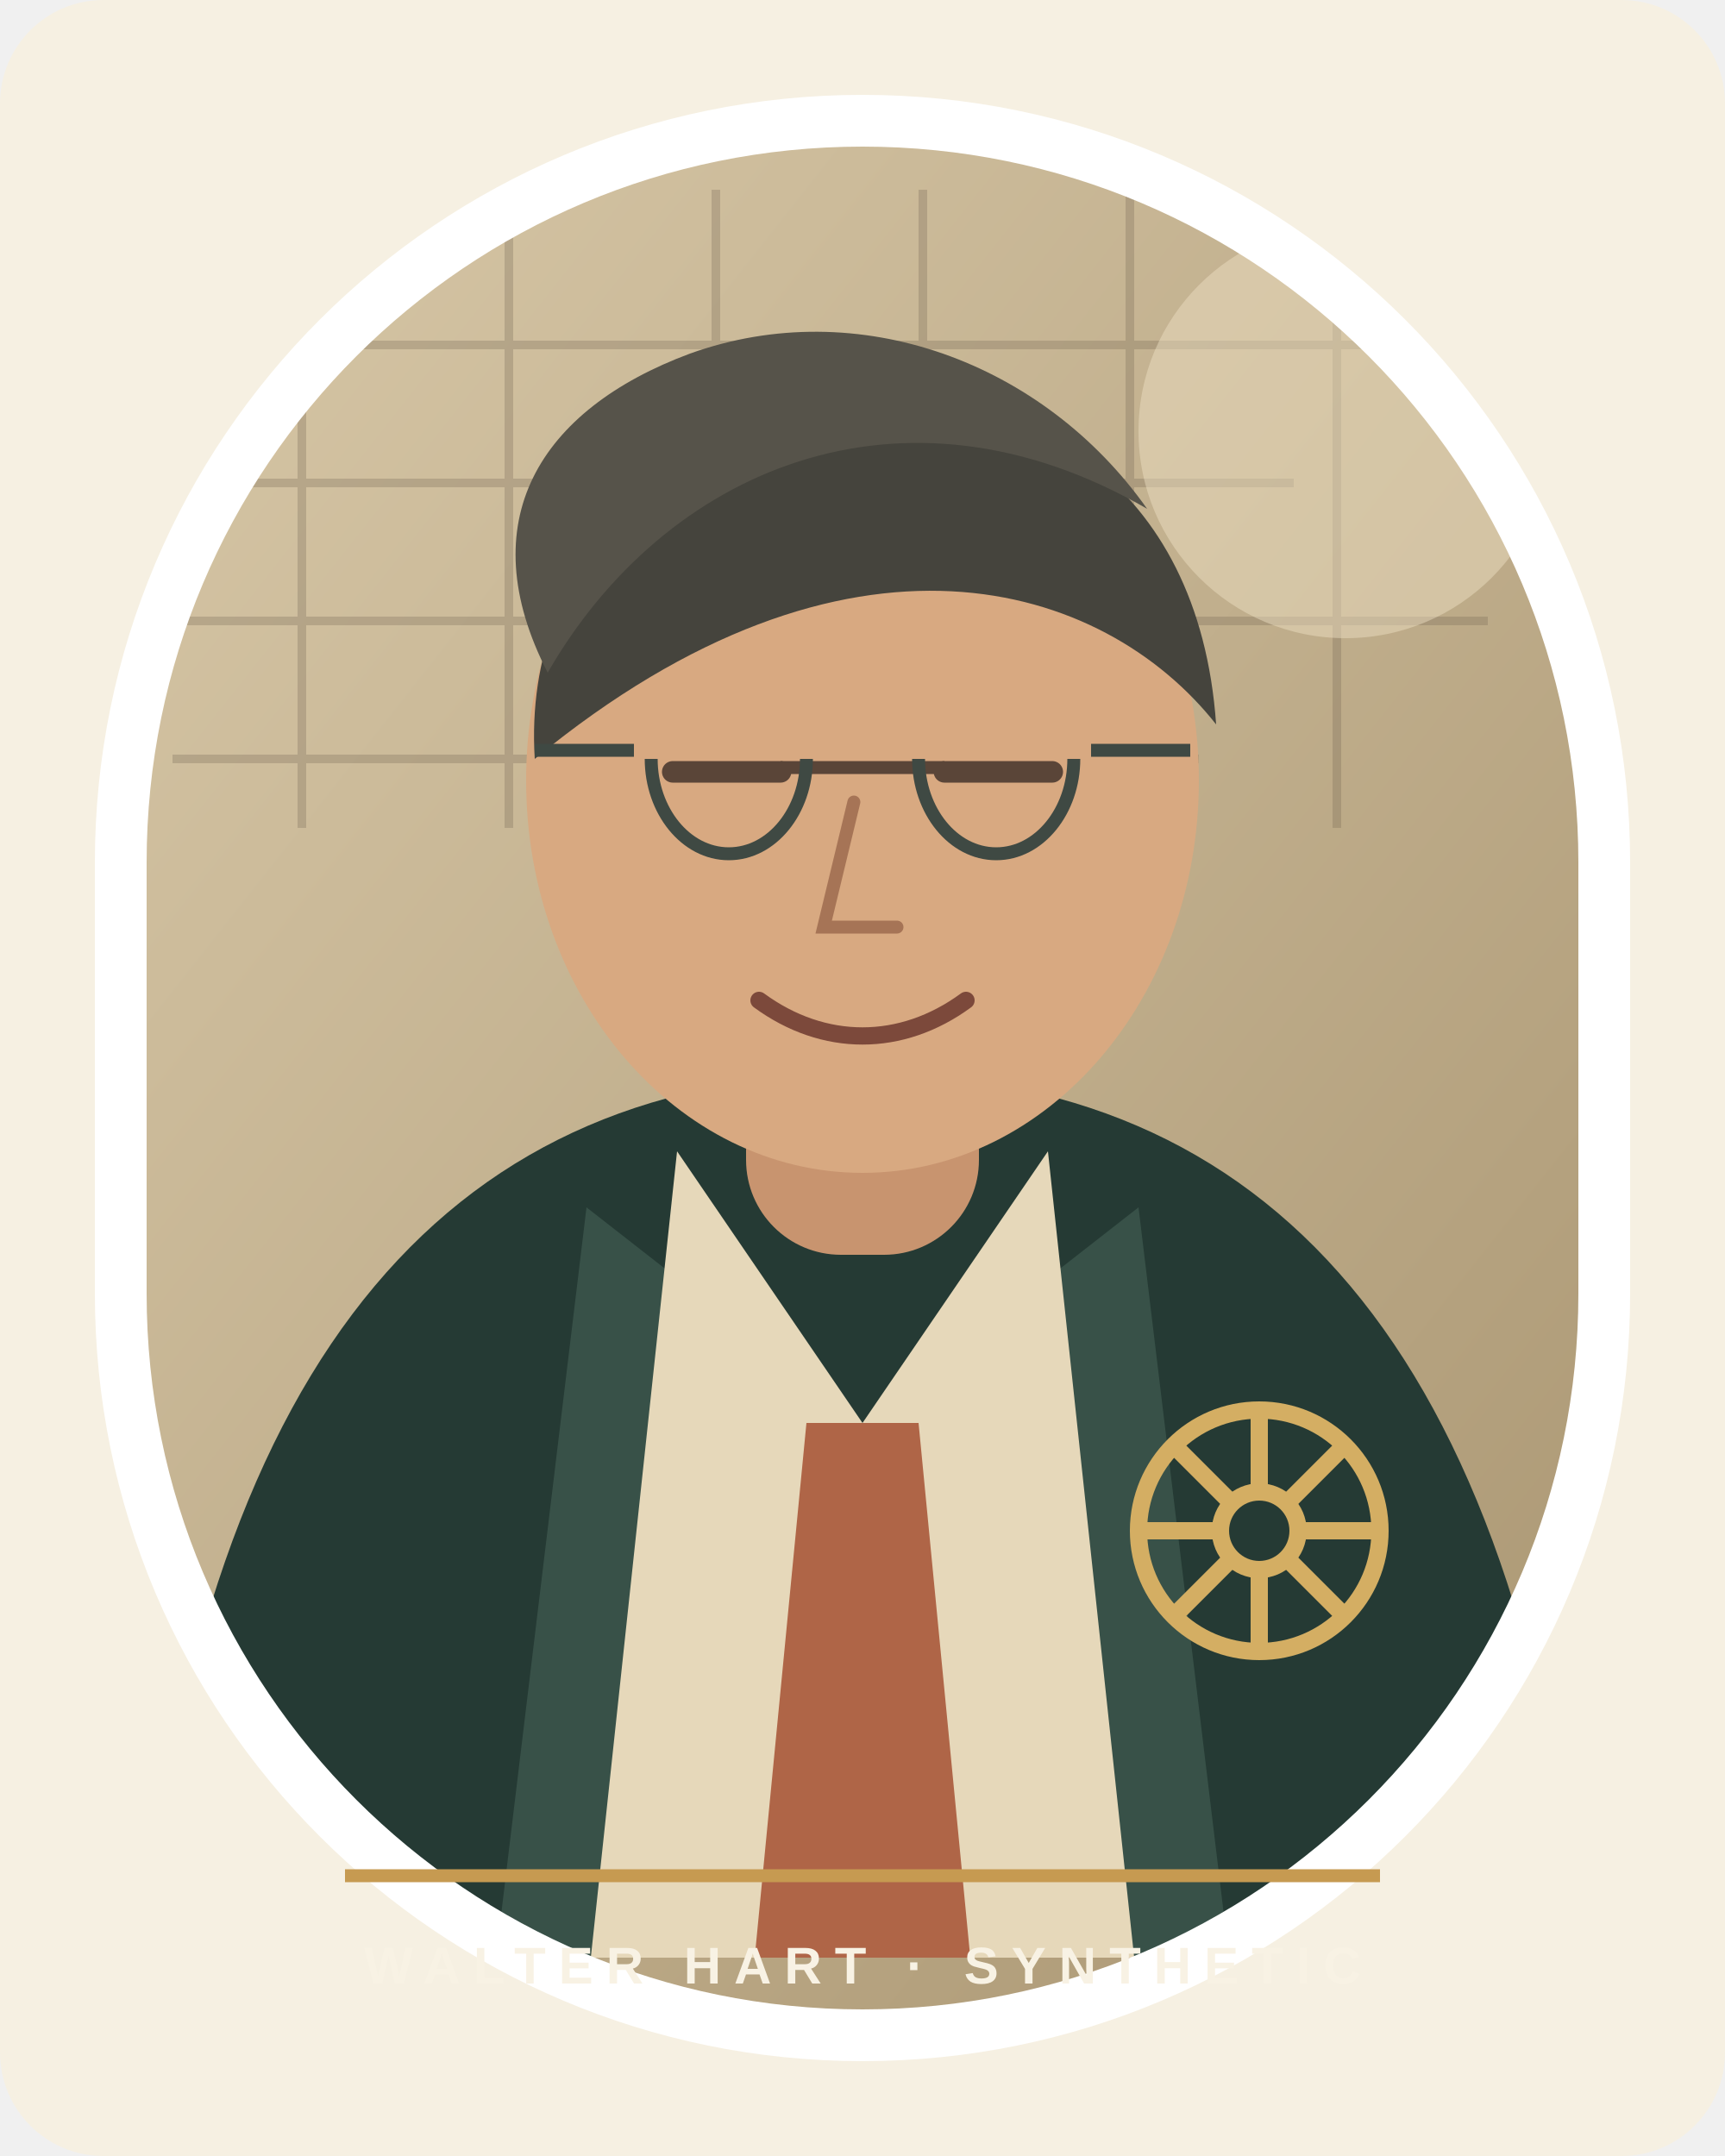
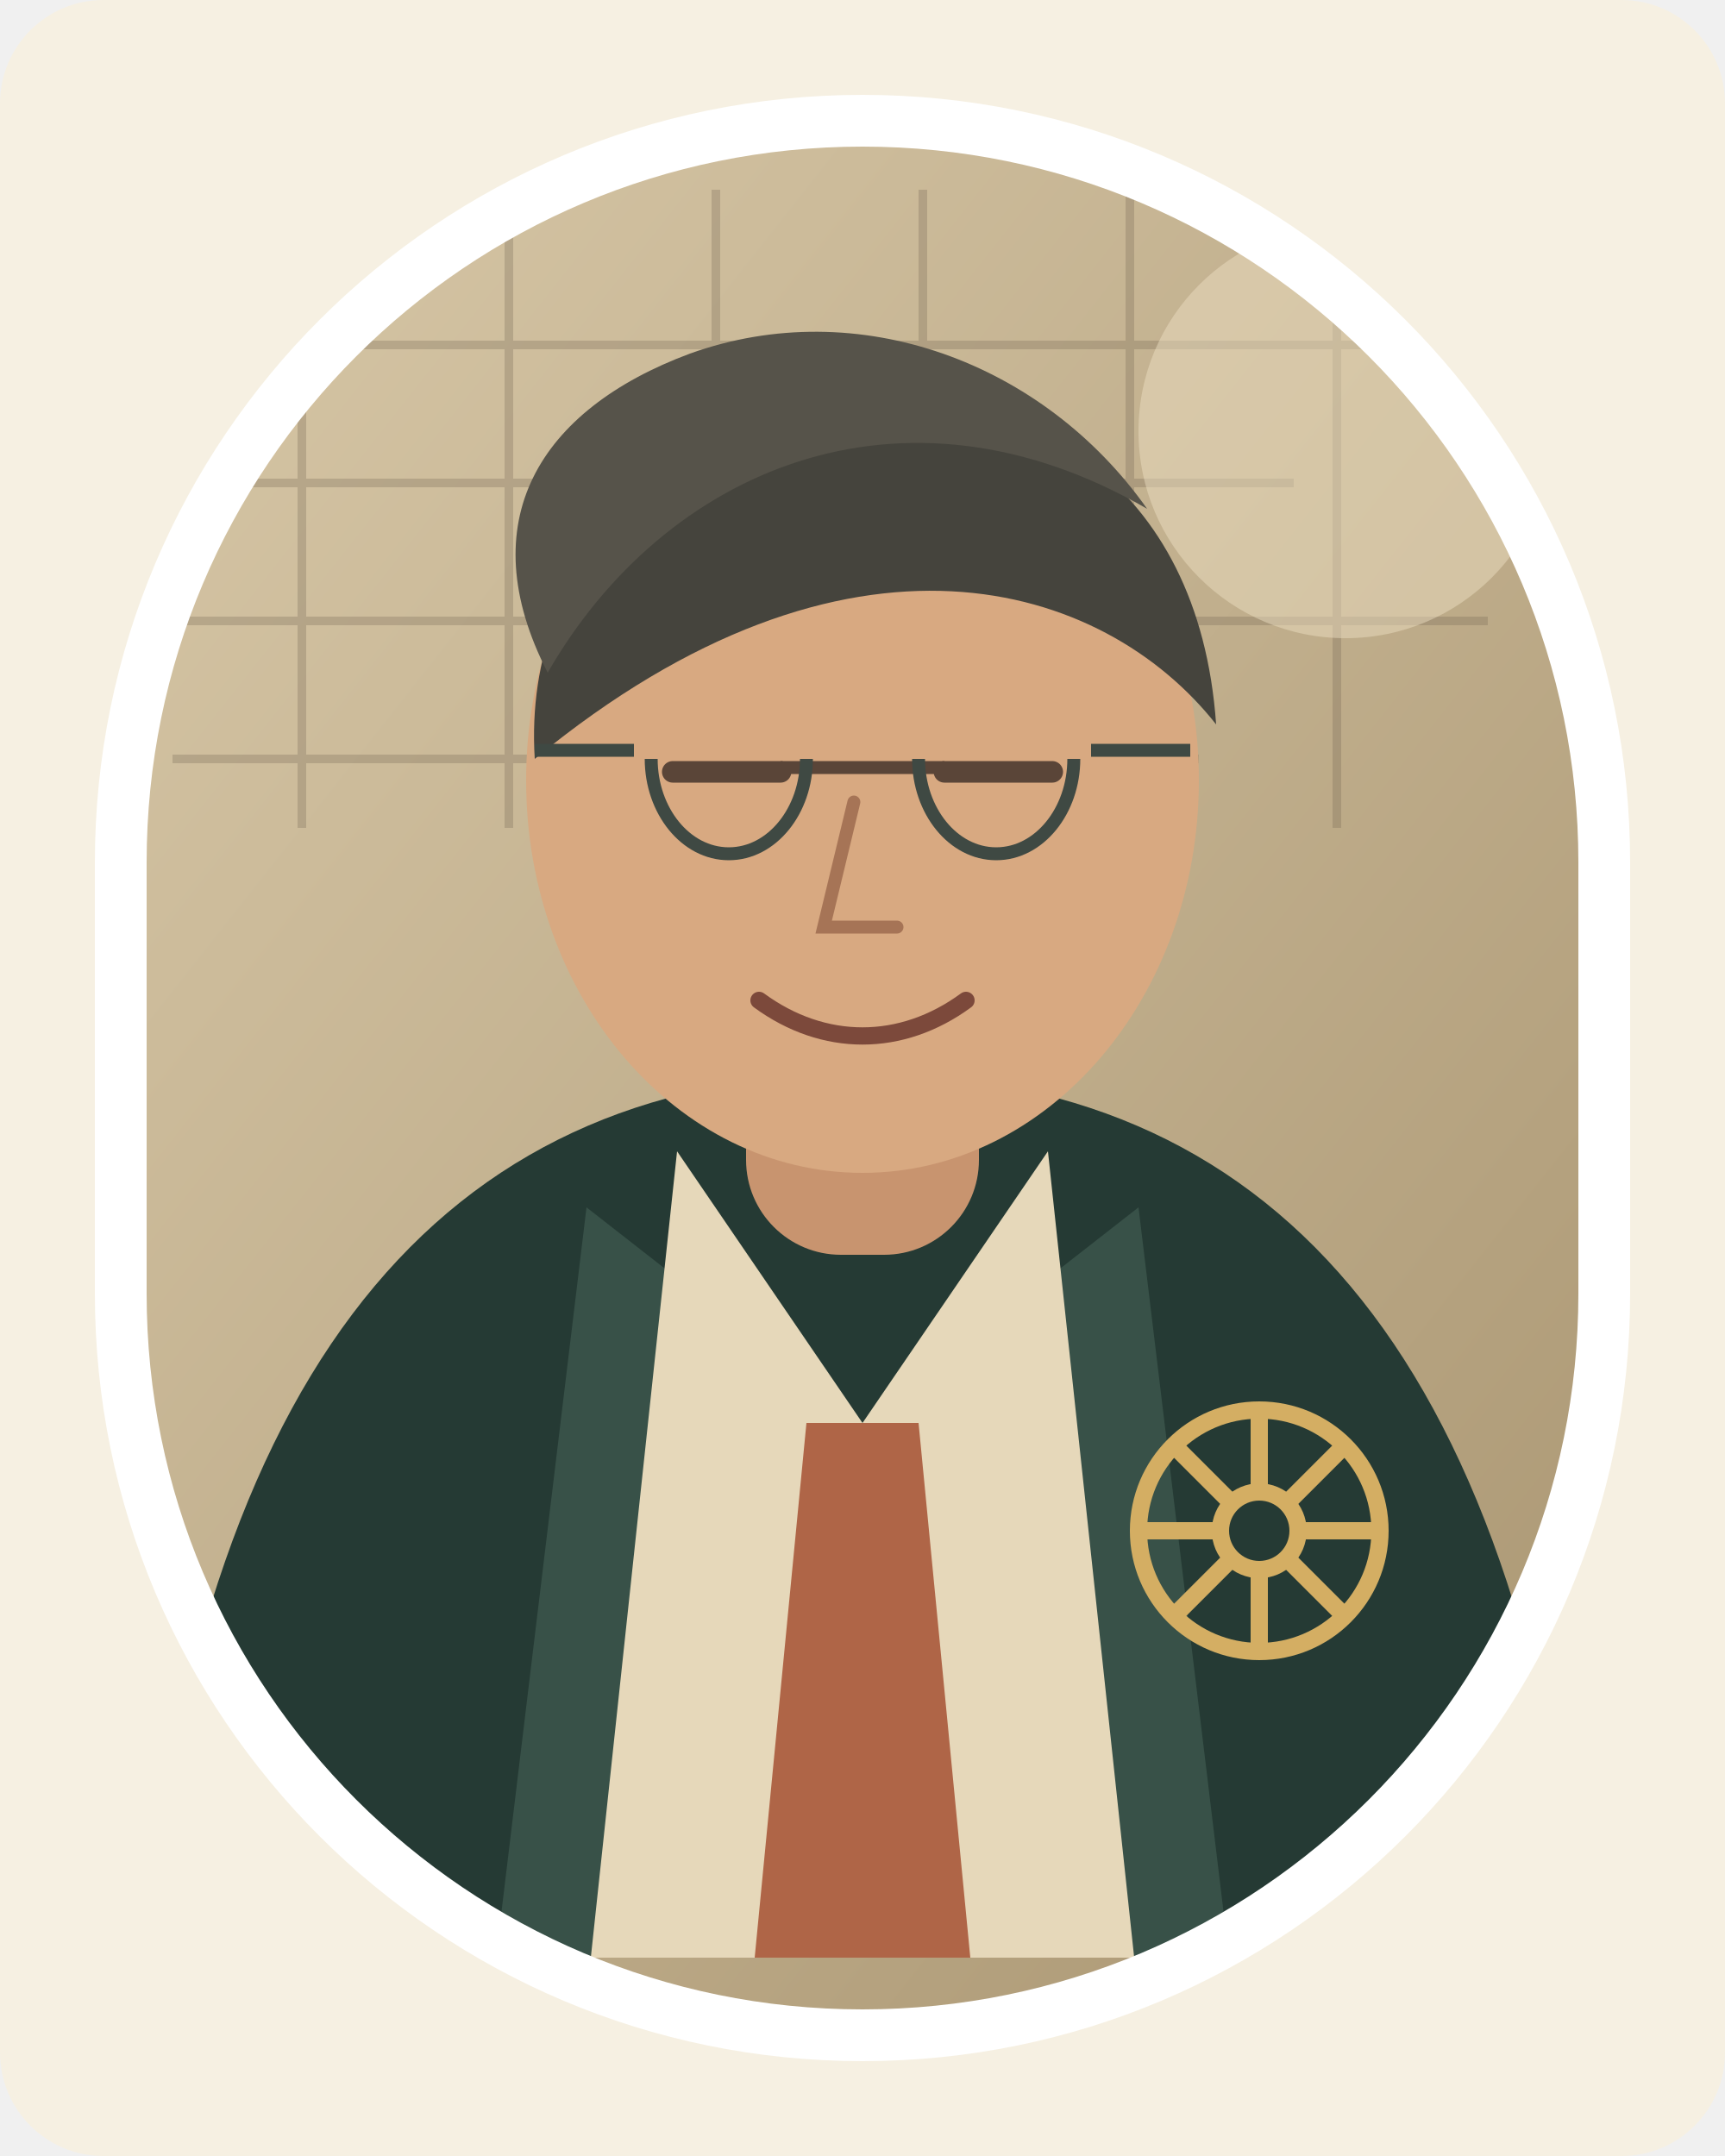
<svg xmlns="http://www.w3.org/2000/svg" viewBox="0 0 400 500" role="img" aria-labelledby="title desc">
  <defs>
    <linearGradient id="bg-walter" x1="0" y1="0" x2="1" y2="1">
      <stop stop-color="#D8C8A8" />
      <stop offset="1" stop-color="#A99571" />
    </linearGradient>
    <clipPath id="frame-walter">
      <rect x="28" y="28" width="344" height="444" rx="172" />
    </clipPath>
  </defs>
  <rect width="400" height="500" rx="24" fill="#F6F0E2" />
  <g clip-path="url(#frame-walter)">
    <rect x="28" y="28" width="344" height="444" fill="url(#bg-walter)" />
    <g stroke="#6E624E" stroke-width="2" opacity=".28">
      <path d="M40 80h320M40 112h260M40 144h305M40 176h238" />
      <path d="M70 44v148M118 44v148M166 44v148M214 44v148M262 44v148M310 44v148" />
    </g>
    <circle cx="312" cy="100" r="48" fill="#F0E3C6" opacity=".45" />
    <path d="M33 454c15-142 73-205 167-205s152 63 167 205" fill="#253A34" />
    <path d="M115 454l21-174 64 50 64-50 21 174Z" fill="#385148" />
    <path d="M157 267l43 63 43-63 20 187H137Z" fill="#E6D8BA" />
    <path d="M187 330h26l12 124h-50Z" fill="#AF6547" />
    <rect x="173" y="218" width="54" height="73" rx="22" fill="#C8946F" />
    <ellipse cx="200" cy="181" rx="78" ry="91" fill="#D8A981" />
    <path d="M124 176c-6-96 150-122 158-8-26-33-85-52-158 8Z" fill="#45443D" />
    <path d="M127 156c27-47 82-71 139-38-24-34-67-50-106-36-35 13-51 39-33 74Z" fill="#56534A" />
    <path d="M156 179h25M219 179h25" stroke="#5A4538" stroke-width="5" stroke-linecap="round" />
    <path d="M181 178h38" stroke="#5A4538" stroke-width="3" />
    <path d="M198 186l-7 29h17" fill="none" stroke="#A67456" stroke-width="3" stroke-linecap="round" />
    <path d="M176 232c15 11 33 11 48 0" fill="none" stroke="#7C493B" stroke-width="4" stroke-linecap="round" />
    <path d="M151 176c0 12 8 22 18 22s18-10 18-22M213 176c0 12 8 22 18 22s18-10 18-22" fill="none" stroke="#3F4943" stroke-width="3" />
    <path d="M147 174h-23M253 174h23" stroke="#3F4943" stroke-width="3" />
    <g transform="translate(292 355)" fill="none" stroke="#D4AE63" stroke-width="4">
      <circle r="28" />
      <circle r="9" />
      <path d="M0-28v19M0 9v19M-28 0h19M9 0h19M-20-20l13 13M7 7l13 13M20-20 7-7M-7 7l-13 13" />
    </g>
  </g>
  <rect x="28" y="28" width="344" height="444" rx="172" fill="none" stroke="#FFFFFF" stroke-width="12" />
-   <path d="M80 435h240" stroke="#C69A51" stroke-width="3" />
-   <text x="200" y="460" fill="#F8F2E4" font-family="Arial, Helvetica, sans-serif" font-size="12" font-weight="700" text-anchor="middle" letter-spacing="3">WALTER HART · SYNTHETIC</text>
</svg>
